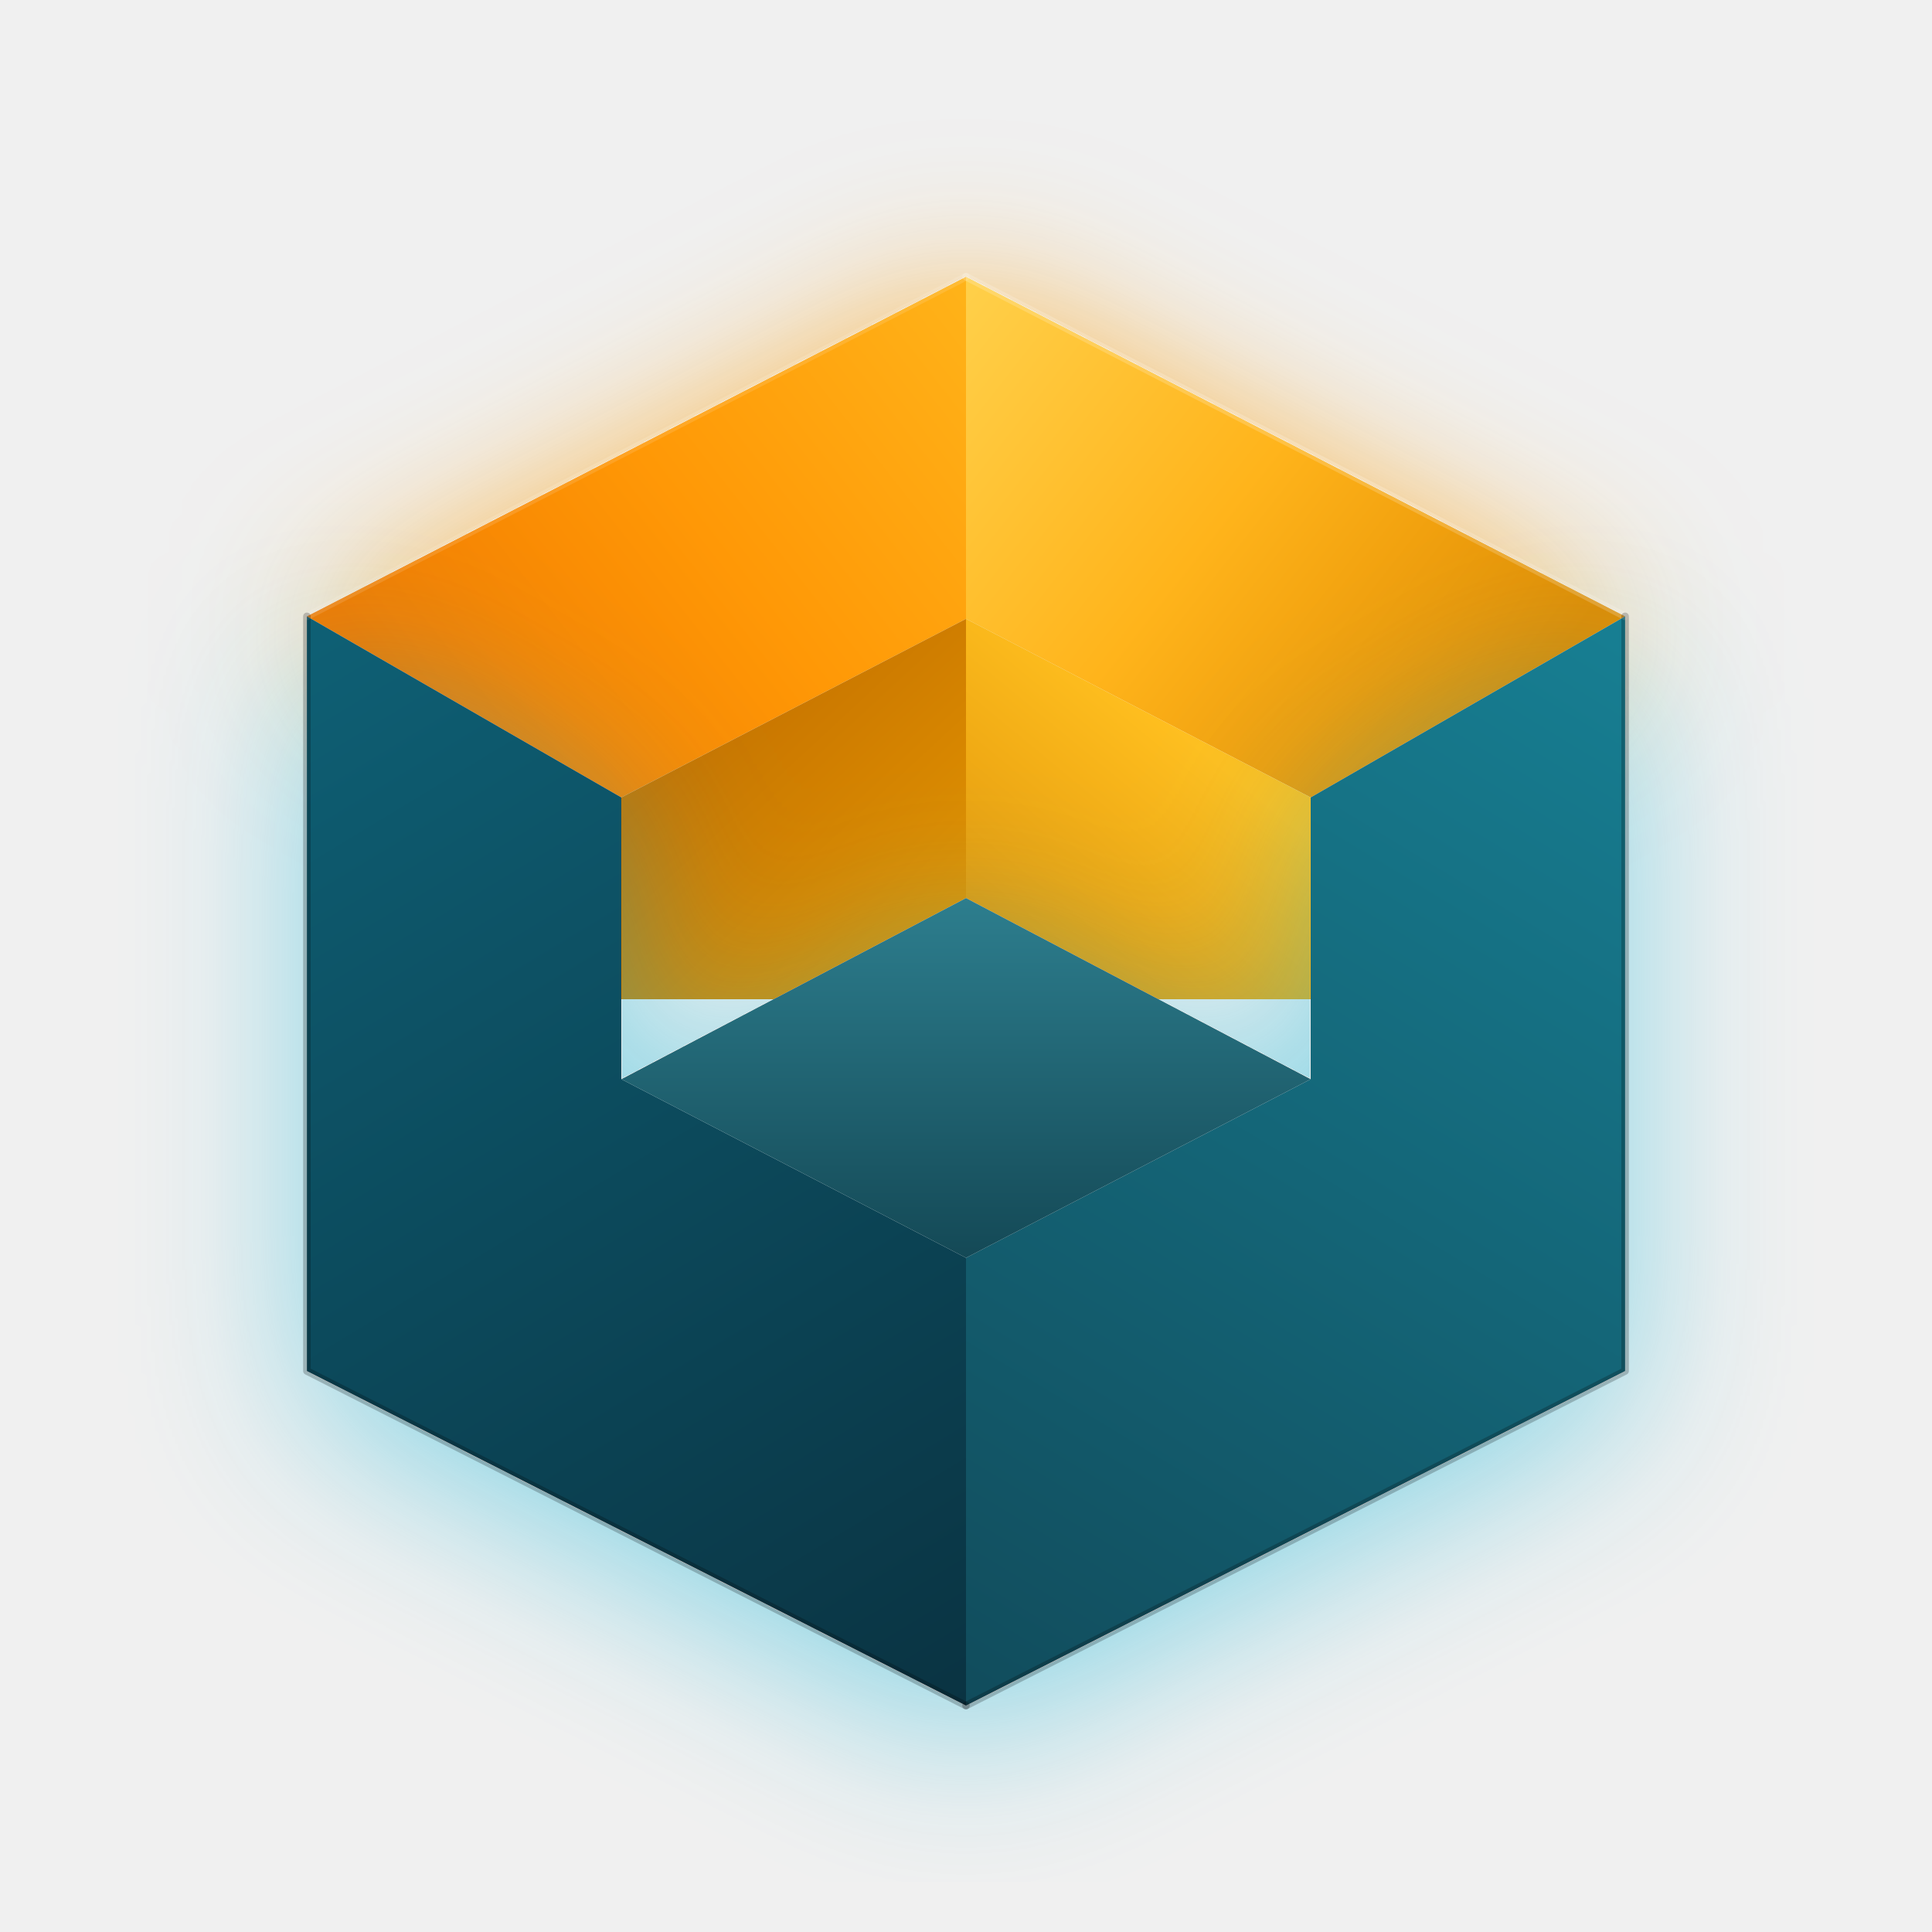
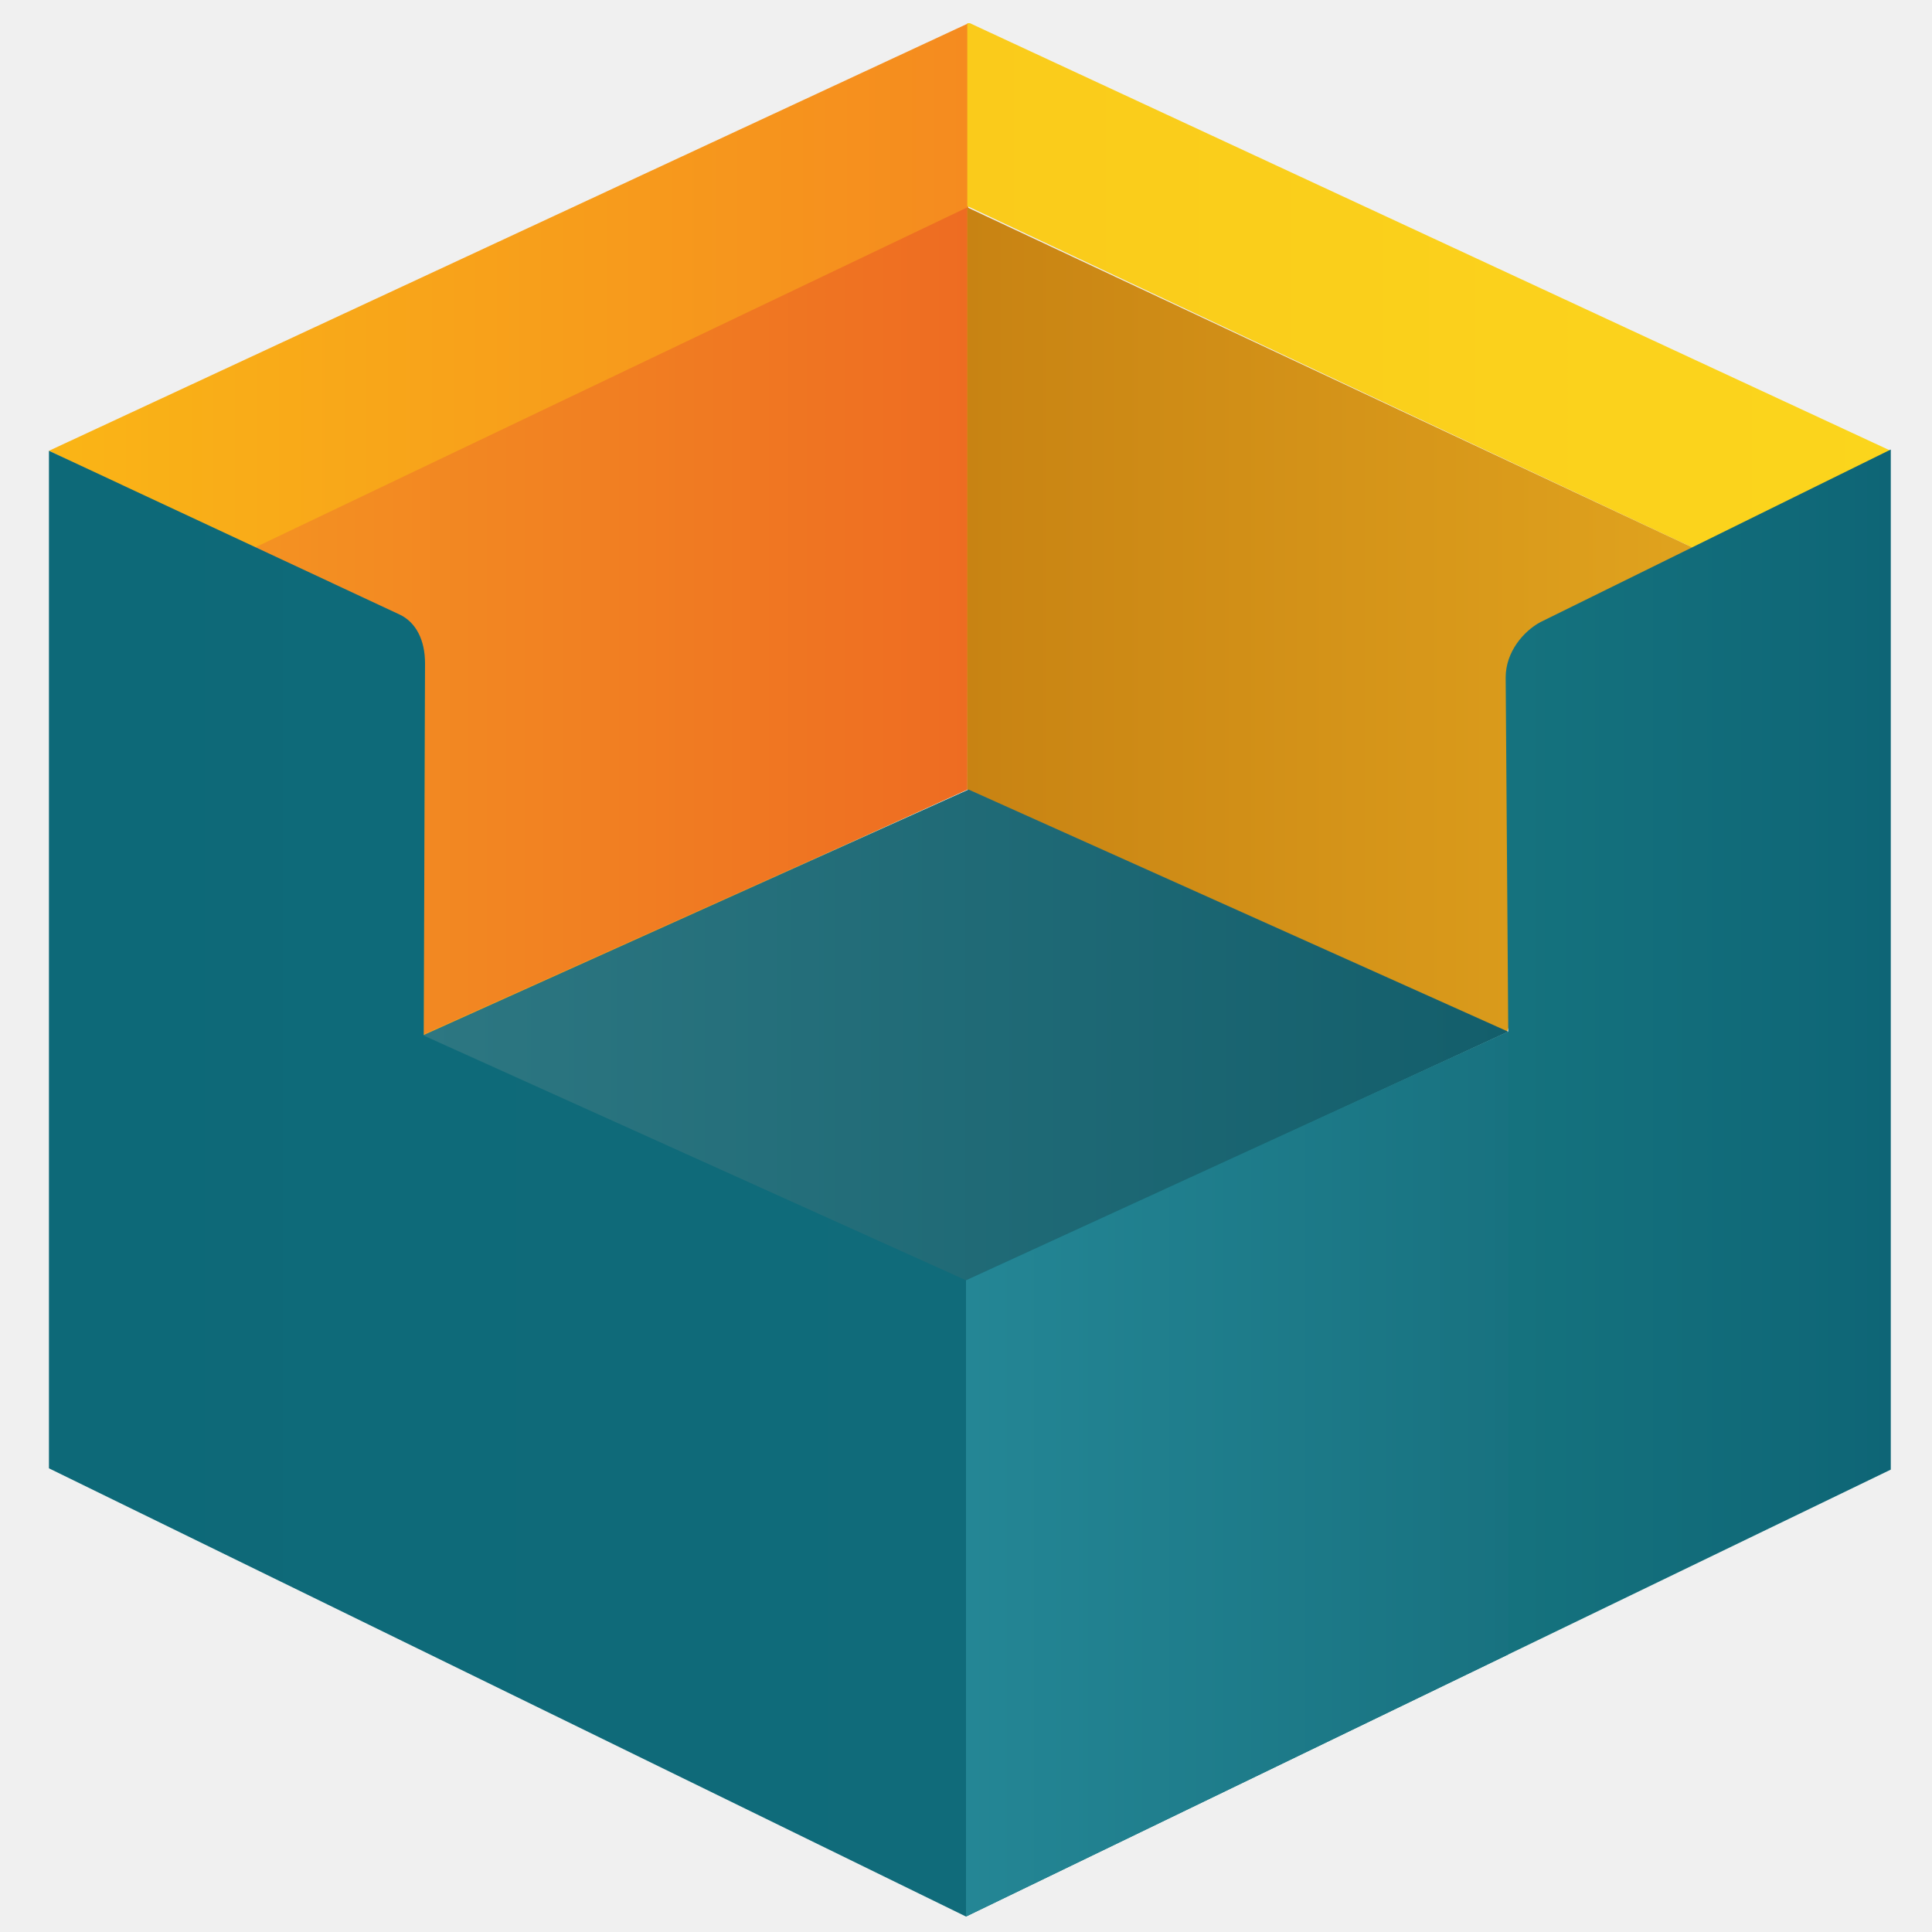
- <svg xmlns="http://www.w3.org/2000/svg" width="768" height="768" viewBox="0 0 768 768" fill="none">
-   <defs>
-     <linearGradient id="logo-top-left" x1="384" y1="110" x2="165" y2="282" gradientUnits="userSpaceOnUse">
-       <stop stop-color="#FFB319" />
-       <stop offset="0.52" stop-color="#FF9806" />
-       <stop offset="1" stop-color="#F27B00" />
-     </linearGradient>
-     <linearGradient id="logo-top-right" x1="384" y1="110" x2="603" y2="282" gradientUnits="userSpaceOnUse">
-       <stop stop-color="#FFD04A" />
-       <stop offset="0.5" stop-color="#FFB41B" />
-       <stop offset="1" stop-color="#E28C00" />
-     </linearGradient>
-     <linearGradient id="logo-inner-left" x1="284" y1="291" x2="411" y2="428" gradientUnits="userSpaceOnUse">
-       <stop stop-color="#C87500" />
-       <stop offset="1" stop-color="#F0A300" />
-     </linearGradient>
-     <linearGradient id="logo-inner-right" x1="470" y1="291" x2="357" y2="428" gradientUnits="userSpaceOnUse">
-       <stop stop-color="#FFBF1F" />
-       <stop offset="1" stop-color="#D38200" />
-     </linearGradient>
-     <linearGradient id="logo-body-left" x1="122" y1="245" x2="384" y2="678" gradientUnits="userSpaceOnUse">
-       <stop stop-color="#0E6075" />
-       <stop offset="1" stop-color="#0A3342" />
-     </linearGradient>
-     <linearGradient id="logo-body-right" x1="646" y1="245" x2="384" y2="678" gradientUnits="userSpaceOnUse">
-       <stop stop-color="#177F93" />
-       <stop offset="1" stop-color="#114C5C" />
-     </linearGradient>
-     <linearGradient id="logo-floor" x1="384" y1="357" x2="384" y2="500" gradientUnits="userSpaceOnUse">
-       <stop stop-color="#2D7E8E" />
-       <stop offset="1" stop-color="#144956" />
-     </linearGradient>
-     <filter id="logo-orange-glow" x="42" y="30" width="684" height="367" filterUnits="userSpaceOnUse" color-interpolation-filters="sRGB">
-       <feFlood flood-opacity="0" result="BackgroundImageFix" />
-       <feColorMatrix in="SourceAlpha" type="matrix" values="0 0 0 0 0 0 0 0 0 0 0 0 0 0 0 0 0 0 127 0" result="hardAlpha" />
-       <feOffset dy="6" />
-       <feGaussianBlur stdDeviation="32" />
-       <feComposite in2="hardAlpha" operator="out" />
-       <feColorMatrix type="matrix" values="0 0 0 0 0.992 0 0 0 0 0.62 0 0 0 0 0.024 0 0 0 0.72 0" />
-       <feBlend mode="screen" in2="BackgroundImageFix" result="effect1_dropShadow_1_1" />
-       <feBlend mode="normal" in="SourceGraphic" in2="effect1_dropShadow_1_1" result="shape" />
-     </filter>
-     <filter id="logo-blue-glow" x="42" y="165" width="684" height="583" filterUnits="userSpaceOnUse" color-interpolation-filters="sRGB">
-       <feFlood flood-opacity="0" result="BackgroundImageFix" />
-       <feColorMatrix in="SourceAlpha" type="matrix" values="0 0 0 0 0 0 0 0 0 0 0 0 0 0 0 0 0 0 127 0" result="hardAlpha" />
-       <feOffset dy="14" />
-       <feGaussianBlur stdDeviation="34" />
-       <feComposite in2="hardAlpha" operator="out" />
-       <feColorMatrix type="matrix" values="0 0 0 0 0.047 0 0 0 0 0.706 0 0 0 0 0.847 0 0 0 0.45 0" />
-       <feBlend mode="screen" in2="BackgroundImageFix" result="effect1_dropShadow_1_1" />
-       <feBlend mode="normal" in="SourceGraphic" in2="effect1_dropShadow_1_1" result="shape" />
-     </filter>
-   </defs>
-   <g filter="url(#logo-orange-glow)">
-     <path d="M384 110L122 245L247 317L384 246V110Z" fill="url(#logo-top-left)" />
-     <path d="M384 110L646 245L521 317L384 246V110Z" fill="url(#logo-top-right)" />
-     <path d="M247 317L384 246V357L247 429V317Z" fill="url(#logo-inner-left)" />
-     <path d="M384 246L521 317V429L384 357V246Z" fill="url(#logo-inner-right)" />
-   </g>
-   <g filter="url(#logo-blue-glow)">
-     <path d="M122 245L247 317V429L384 500V678L122 545V245Z" fill="url(#logo-body-left)" />
-     <path d="M646 245L521 317V429L384 500V678L646 545V245Z" fill="url(#logo-body-right)" />
-     <path d="M384 357L247 429L384 500L521 429L384 357Z" fill="url(#logo-floor)" />
-   </g>
-   <path d="M384 110L122 245" stroke="#FFFFFF" stroke-opacity="0.12" stroke-width="3" stroke-linecap="round" />
-   <path d="M384 110L646 245" stroke="#FFFFFF" stroke-opacity="0.18" stroke-width="3" stroke-linecap="round" />
-   <path d="M122 245L122 545L384 678" stroke="#000000" stroke-opacity="0.22" stroke-width="3" stroke-linecap="round" stroke-linejoin="round" />
-   <path d="M646 245L646 545L384 678" stroke="#000000" stroke-opacity="0.22" stroke-width="3" stroke-linecap="round" stroke-linejoin="round" />
+ <svg xmlns="http://www.w3.org/2000/svg" viewBox="0 0 150 150">
+   <style type="text/css">.cls-0 {fill:url(#SVGID_1_);}
+ .cls-1 {fill:url(#SVGID_2_);}
+ .cls-2 {fill:url(#SVGID_3_);}
+ .cls-3 {fill:url(#SVGID_4_);}
+ .cls-4 {fill:url(#SVGID_5_);}
+ .cls-5 {fill:url(#SVGID_6_);}</style>
+   <linearGradient id="SVGID_1_" x1="3.842" x2="75.06" y1="56.17" y2="56.17" gradientUnits="userSpaceOnUse">
+     <stop stop-color="#FAB516" offset="0" />
+     <stop stop-color="#F58B1F" offset="1" />
+   </linearGradient>
+   <path class="cls-0" d="m3.8 35 71.4-33.2-0.1 59.5-42.2 19.2-13.4-37.9-15.7-7.6z" />
+   <linearGradient id="SVGID_2_" x1="75.11" x2="146.8" y1="28.36" y2="28.36" gradientUnits="userSpaceOnUse">
+     <stop stop-color="#FACB1B" offset="0" />
+     <stop stop-color="#FBD51C" offset="1" />
+   </linearGradient>
+   <path class="cls-1" d="m75.1 1.8v14.2l56.5 26.6 15.2-7.6-71.5-33.2z" />
+   <linearGradient id="SVGID_3_" x1="19.57" x2="75.06" y1="40.65" y2="40.65" gradientUnits="userSpaceOnUse">
+     <stop stop-color="#F49222" offset="0" />
+     <stop stop-color="#EE6C22" offset="1" />
+   </linearGradient>
+   <path class="cls-2" d="m19.6 42.6 55.5-26.5v45.2l-42.2 19 0.1-28.6c0-1.5-0.7-3.3-2.3-4l-11.1-5.1z" />
+   <linearGradient id="SVGID_4_" x1="75.06" x2="131.6" y1="43.53" y2="43.53" gradientUnits="userSpaceOnUse">
+     <stop stop-color="#C88313" offset="0" />
+     <stop stop-color="#E0A31E" offset="1" />
+   </linearGradient>
+   <path class="cls-3" d="m75.1 16.1v45.2l41.9 18.8 14.6-37.5z" />
+   <linearGradient id="SVGID_5_" x1="32.79" x2="117.1" y1="81.83" y2="81.83" gradientUnits="userSpaceOnUse">
+     <stop stop-color="#2D7782" offset="0" />
+     <stop stop-color="#135E6B" offset="1" />
+   </linearGradient>
+   <path class="cls-4" d="m32.8 80.4 42.4-19.1 41.9 18.8-42.1 19.4z" />
+   <linearGradient id="SVGID_6_" x1="3.842" x2="146.8" y1="95.62" y2="95.62" gradientUnits="userSpaceOnUse">
+     <stop stop-color="#0D6978" offset="0" />
+     <stop stop-color="#106B7A" offset=".507" />
+     <stop stop-color="#16747F" offset=".768" />
+     <stop stop-color="#0F6777" offset=".974" />
+     <stop stop-color="#0E6576" offset="1" />
+   </linearGradient>
+   <path class="cls-5" d="m3.8 35 27.2 12.7c1.3 0.6 2 2 2 3.8l-0.1 28.9 42.1 19v49.4l-71.2-34.8v-79zm115.8 13.3c-1.3 0.7-2.7 2.3-2.7 4.3l0.2 27.5-42.1 19.3v49.4l71.8-34.7v-79.2l-27.2 13.4z" />
+   <linearGradient id="SVGID_7_" x1="75.02" x2="117.1" y1="121.6" y2="121.6" gradientUnits="userSpaceOnUse">
+     <stop stop-color="#248695" offset="0" />
+     <stop stop-color="#187280" offset="1" />
+   </linearGradient>
+   <path d="m75 99.4 42.1-19.3v48.35l-42.1 20.35z" fill="url(#SVGID_7_)" />
</svg>
